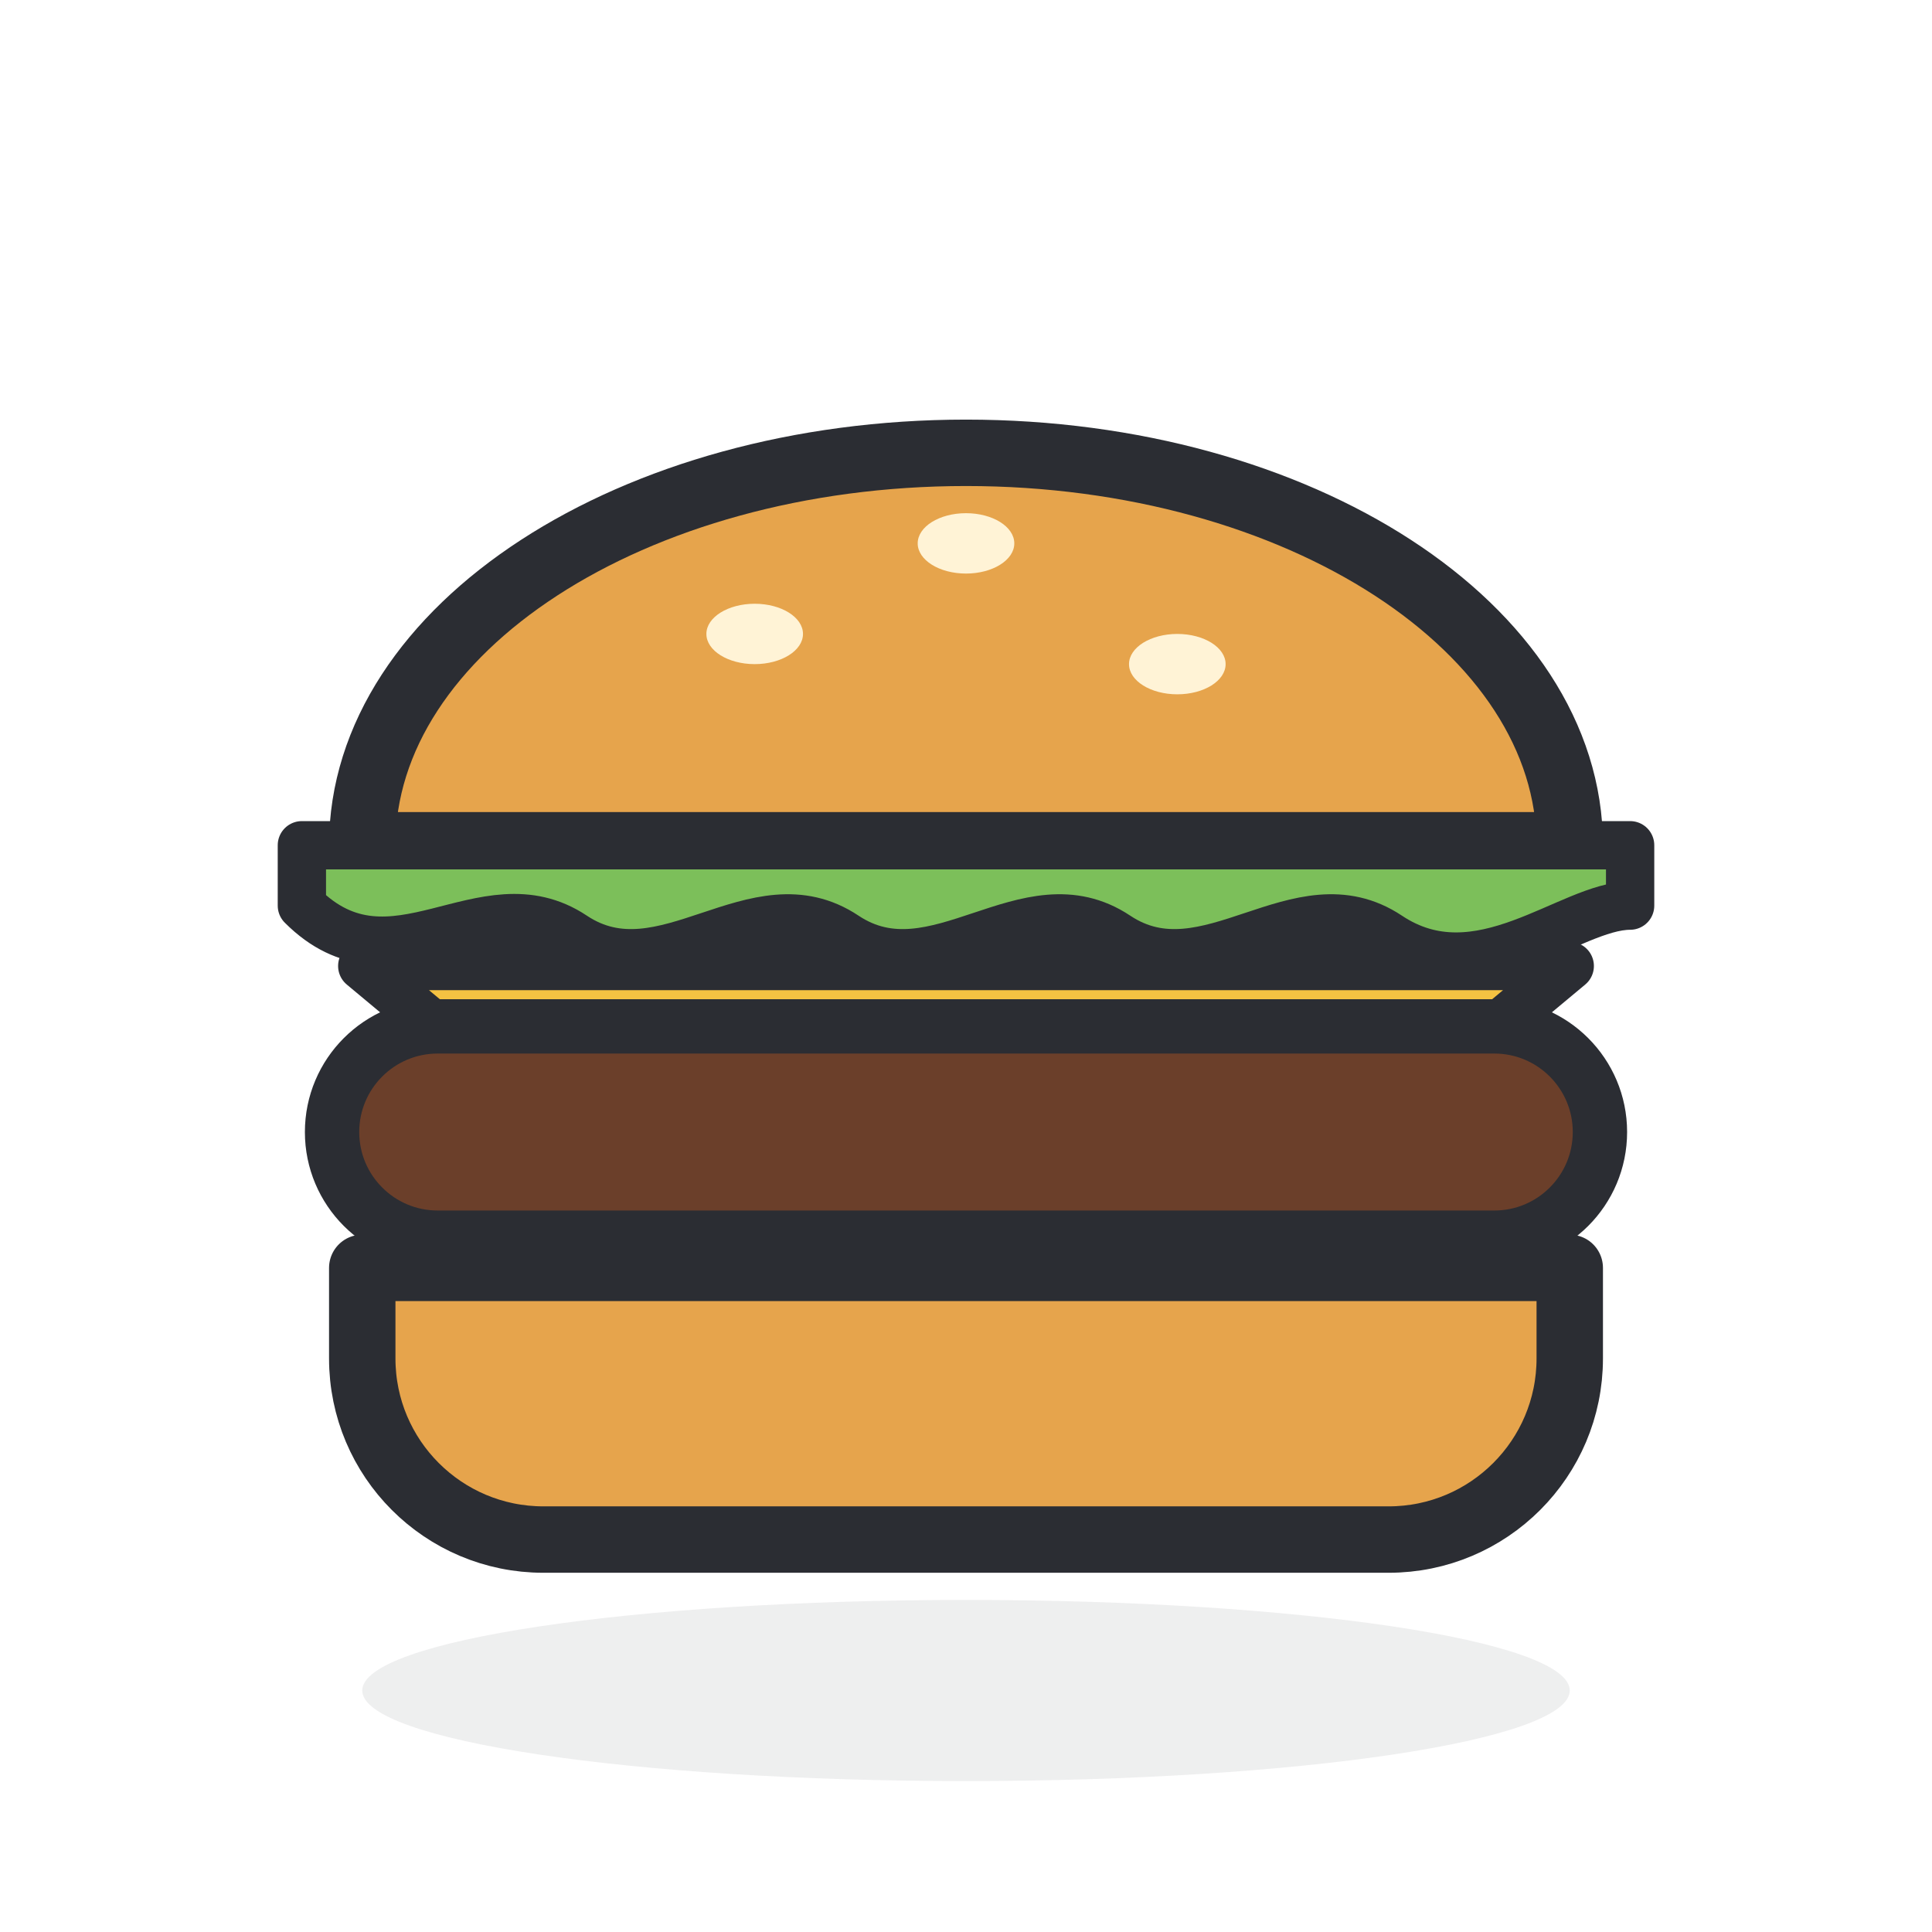
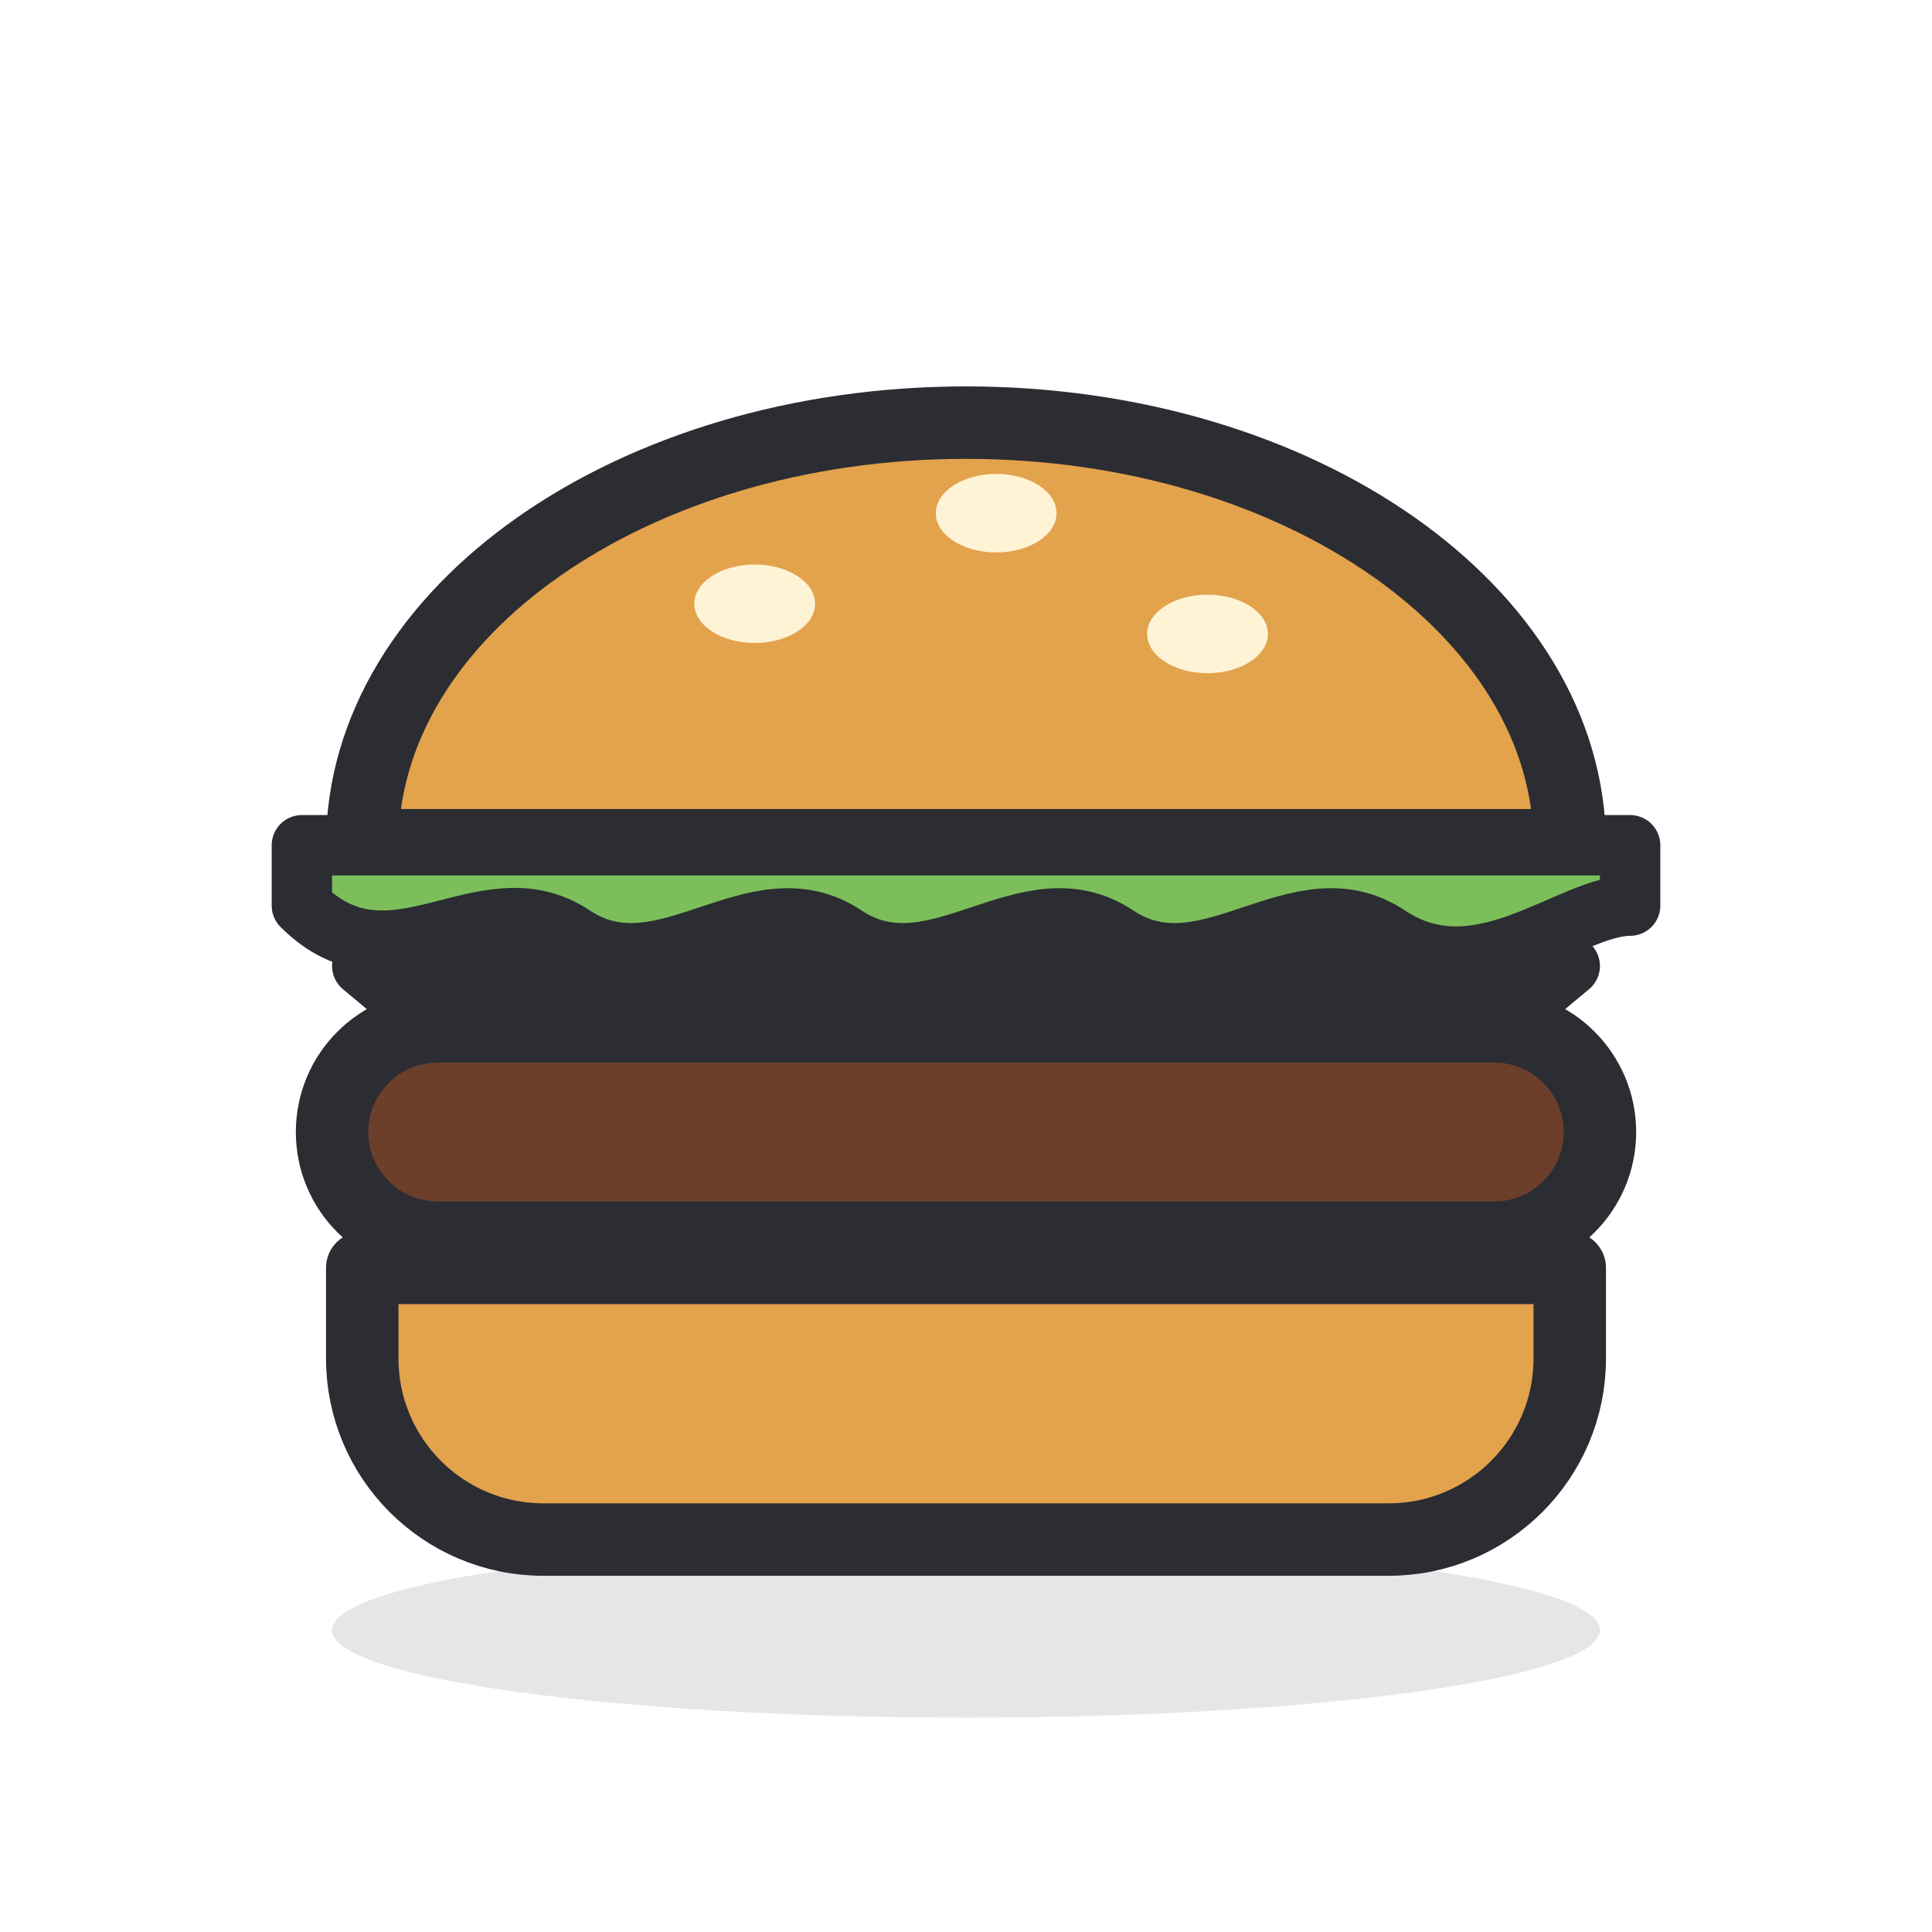
<svg xmlns="http://www.w3.org/2000/svg" viewBox="0 0 64 64">
-   <ellipse cx="32" cy="56" rx="20" ry="3" fill="#2b2d33" opacity=".08" />
-   <g fill="#e6a44c" stroke="#2b2d33" stroke-width="2.2" stroke-linejoin="round" stroke-linecap="round">
-     <path d="M12 28a20 13 0 0 1 40 0z" />
+   <ellipse cx="32" cy="54" rx="21" ry="2.9" fill="#2b2d33" opacity=".12" />
+   <g fill="#e3a24c" stroke="#2b2d33" stroke-width="2.4" stroke-linejoin="round" stroke-linecap="round">
+     <path d="M12 28a20 14 0 0 1 40 0z" />
  </g>
-   <g fill="#fff3d6" stroke="none">
-     <ellipse cx="25" cy="21" rx="1.6" ry="1" />
-     <ellipse cx="32" cy="18" rx="1.6" ry="1" />
-     <ellipse cx="39" cy="22" rx="1.6" ry="1" />
+   <g fill="#fff3d6">
+     <ellipse cx="25" cy="20" rx="2" ry="1.3" />
+     <ellipse cx="33" cy="17" rx="2" ry="1.3" />
+     <ellipse cx="40" cy="21" rx="2" ry="1.3" />
  </g>
-   <g fill="#7cbf5a" stroke="#2b2d33" stroke-width="1.6" stroke-linejoin="round" stroke-linecap="round">
+   <g fill="#7cbf5a" stroke="#2b2d33" stroke-width="2.0" stroke-linejoin="round" stroke-linecap="round">
    <path d="M10 30c3 3 6-1 9 1s6-2 9 0 6-2 9 0 6-2 9 0 6-1 8-1v-2H10z" />
  </g>
-   <g fill="#f5c242" stroke="#2b2d33" stroke-width="1.6" stroke-linejoin="round" stroke-linecap="round">
+   <g fill="#f7d36b" stroke="#2b2d33" stroke-width="2.0" stroke-linejoin="round" stroke-linecap="round">
    <path d="M12 32h40l-6 5H18z" />
  </g>
-   <g fill="#6b3f2a" stroke="#2b2d33" stroke-width="1.8" stroke-linejoin="round" stroke-linecap="round">
+   <g fill="#6b3f2a" stroke="#2b2d33" stroke-width="2.4" stroke-linejoin="round" stroke-linecap="round">
    <rect x="11" y="34" width="42" height="7" rx="3.5" />
  </g>
-   <g fill="#e6a44c" stroke="#2b2d33" stroke-width="2.2" stroke-linejoin="round" stroke-linecap="round">
+   <g fill="#e3a24c" stroke="#2b2d33" stroke-width="2.4" stroke-linejoin="round" stroke-linecap="round">
    <path d="M12 42h40v3a6 6 0 0 1-6 6H18a6 6 0 0 1-6-6z" />
  </g>
</svg>
